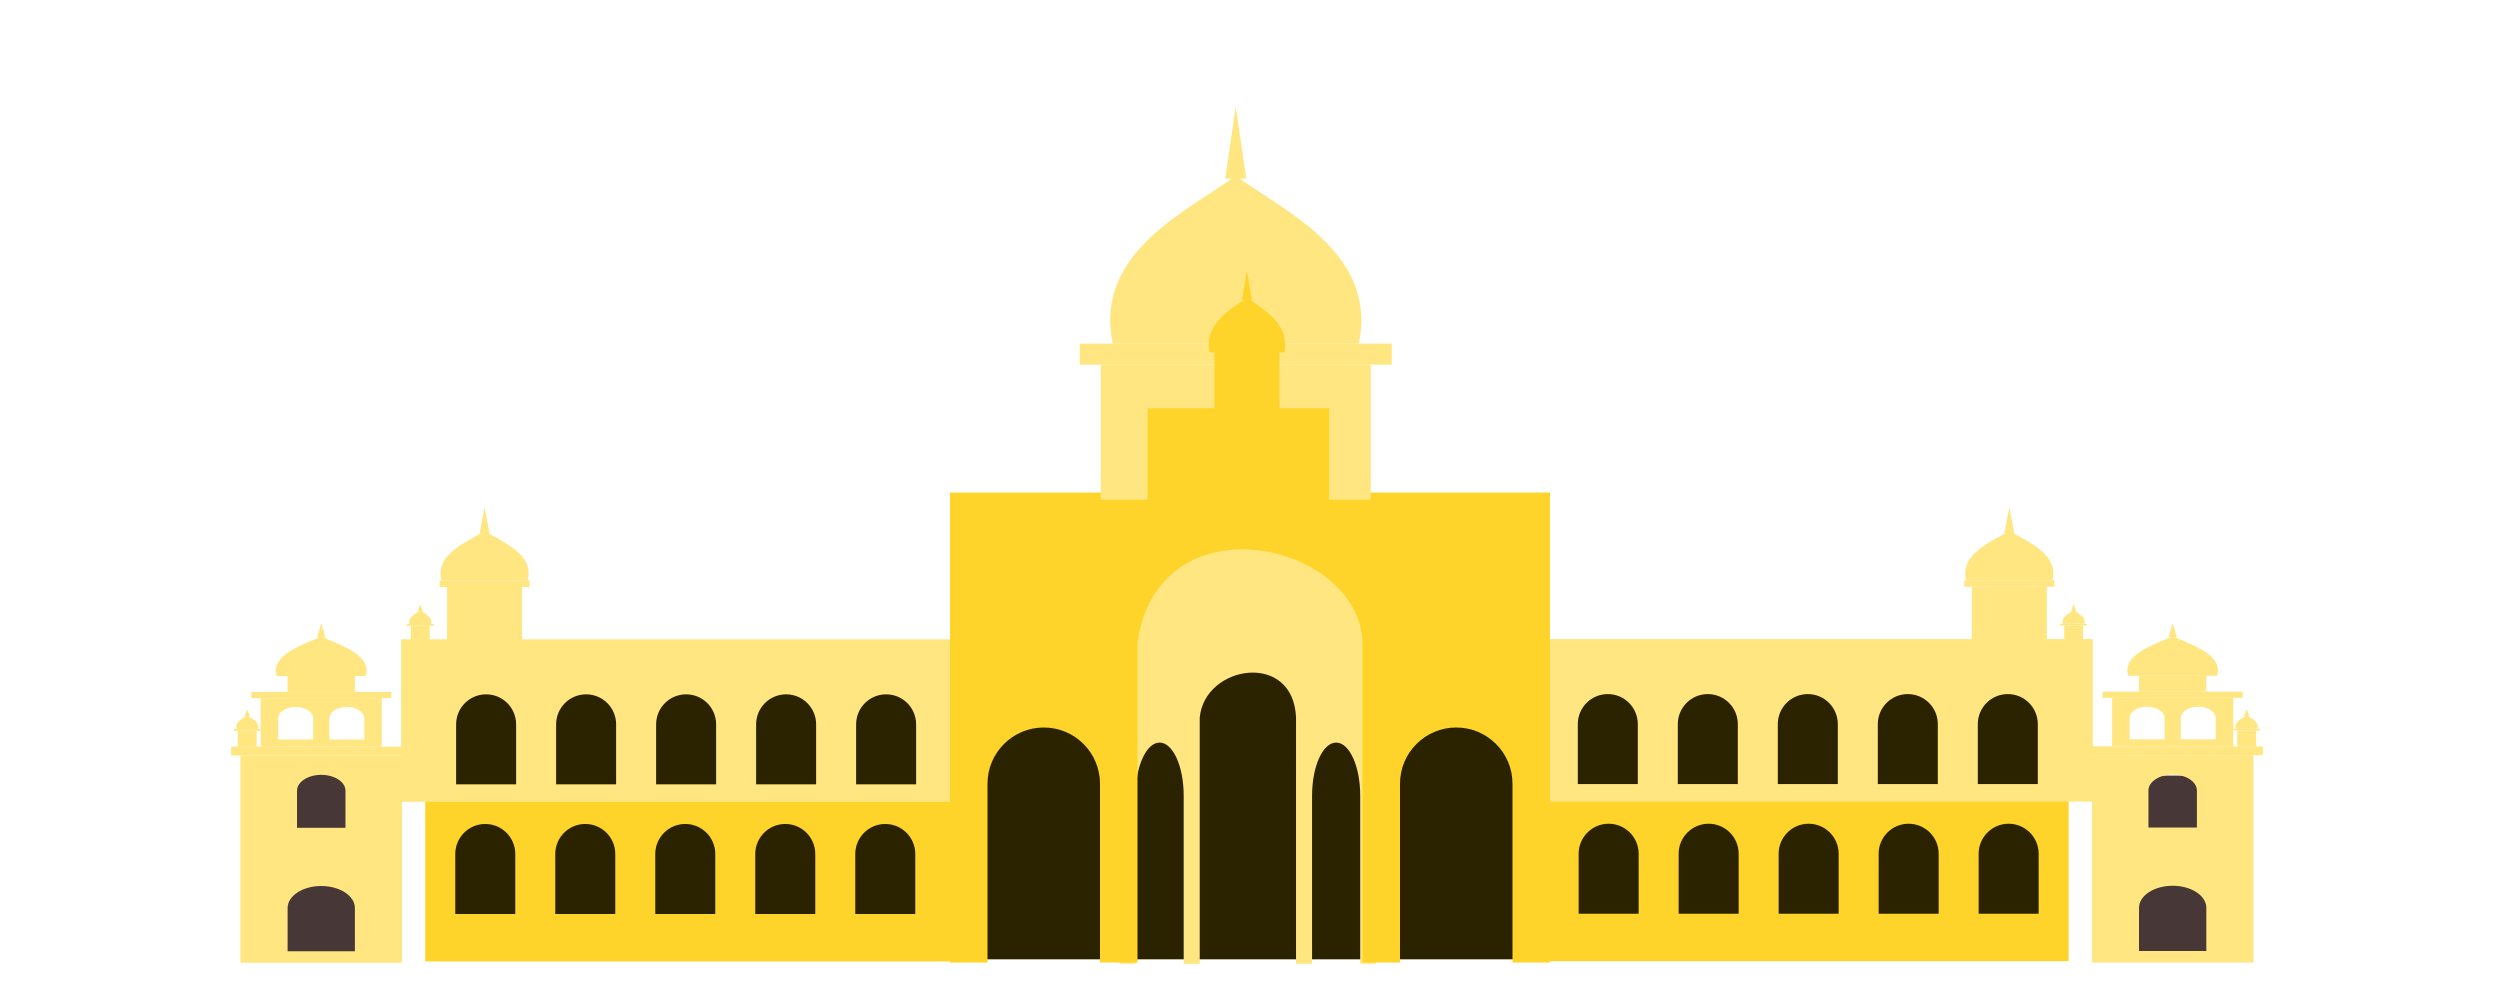
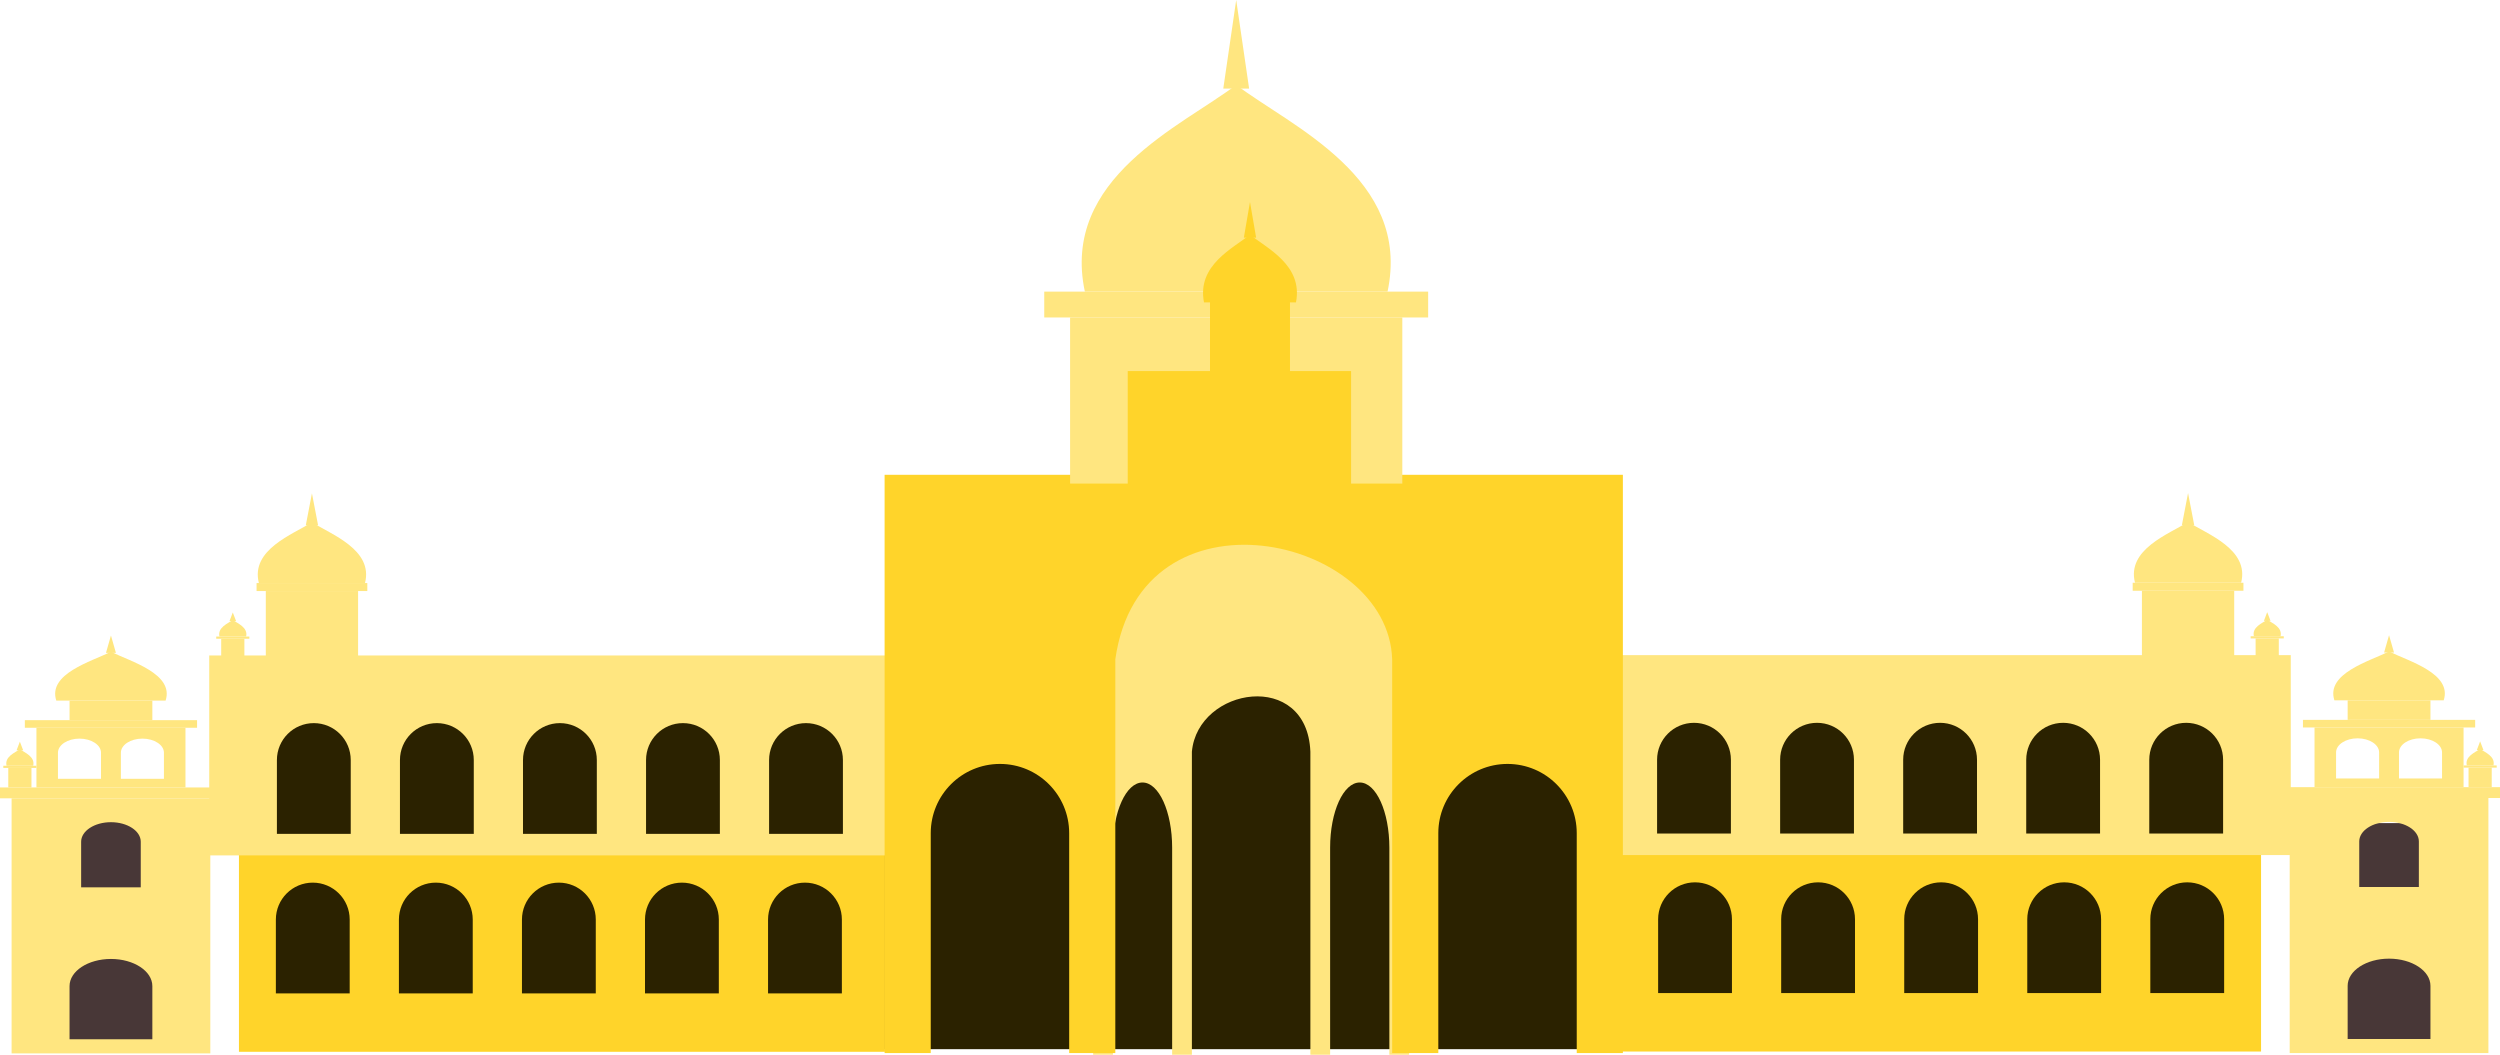
- <svg xmlns="http://www.w3.org/2000/svg" viewBox="0 0 1000 400" width="1000" height="400" version="1.1" id="svg1701">
+ <svg xmlns="http://www.w3.org/2000/svg" viewBox="0 0 812.703 342.864" width="812.703" height="342.864" version="1.1" id="svg1701">
  <defs id="defs1705" />
-   <g fill="#8f5f3f" fill-rule="evenodd" id="g1699">
+   <g fill="#8f5f3f" fill-rule="evenodd" id="g1699" transform="translate(-92.4322,-42.66102)">
    <path d="M 180.273,262.771 H 817.963 V 383.727 H 180.273 Z" id="path1575-5" style="fill:#2b2200;stroke-width:1" />
    <path d="m 152.403,308.553 v 74.439 h -45.04 v -74.439 z" id="path1575-5-6" style="fill:#483737;stroke-width:1" />
    <path d="m 895.401,310.238 v 74.439 h -45.04 v -74.439 z" id="path1575-5-6-0" style="fill:#483737;stroke-width:1" />
    <path d="M 901.367,302.08 H 836.768 V 385 h 64.599 z m -18.841,78.333 v -17.29 c 0,-4.872 -6.025,-8.821 -13.458,-8.821 -7.433,0 -13.458,3.949 -13.458,8.821 v 17.29 z m -3.768,-49.399 v -14.82 c 0,-3.508 -4.338,-6.351 -9.69,-6.351 -5.352,0 -9.69,2.844 -9.69,6.351 v 14.82 z" id="path1577" style="fill:#ffe680;stroke-width:1" />
    <path d="M 905.136,298.552 H 833 v 3.529 h 72.136 z" id="path1581" style="fill:#ffe680;stroke-width:1" />
    <path d="m 897.061,276.675 h -55.986 v 2.47 h 55.986 z" id="path1585" style="fill:#ffe680;stroke-width:1" />
    <path d="m 882.526,270.324 h -26.916 v 6.351 h 26.916 z" id="path1589" style="fill:#ffe680;stroke-width:1" />
    <path d="m 886.833,270.324 c 2.842,-8.733 -11.369,-12.703 -17.765,-15.878 -6.395,3.176 -20.607,7.145 -17.765,15.878 z" id="path1593" style="fill:#ffe680;stroke-width:1" />
    <path d="m 870.683,254.798 -1.615,-5.646 -1.615,5.646 z" id="path1597" style="fill:#ffe680;stroke-width:1" />
    <path d="m 893.292,279.145 h -48.449 v 19.407 h 48.449 z m -6.998,16.584 v -8.468 a 6.998,4.587 0 0 0 -13.996,0 v 8.468 z m -20.456,0 v -8.468 a 6.998,4.587 0 0 0 -13.996,0 v 8.468 z" id="path1601" style="fill:#ffe680;stroke-width:1" />
    <path d="m 902.444,292.2 h -7.537 v 6.351 h 7.537 z" id="path1605" style="fill:#ffe680;stroke-width:1" />
    <path d="m 904.059,291.495 h -10.767 v 0.706 h 10.767 z" id="path1609" style="fill:#ffe680;stroke-width:1" />
    <path d="m 903.009,291.495 c 0.693,-2.95 -2.773,-4.291 -4.334,-5.363 -1.56,1.073 -5.027,2.413 -4.334,5.363 z" id="path1613" style="fill:#ffe680;stroke-width:1" />
    <path d="m 899.752,286.484 -1.077,-2.823 -1.077,2.823 z" id="path1617" style="fill:#ffe680;stroke-width:1" />
    <path d="m 833.228,250.2 h -7.537 v 6.351 h 7.537 z" id="path1621" style="fill:#ffe680;stroke-width:1" />
    <path d="m 834.843,249.495 h -10.767 v 0.706 h 10.767 z" id="path1625" style="fill:#ffe680;stroke-width:1" />
    <path d="m 833.793,249.495 c 0.693,-2.95 -2.773,-4.291 -4.334,-5.363 -1.56,1.073 -5.027,2.413 -4.334,5.363 z" id="path1629" style="fill:#ffe680;stroke-width:1" />
    <path d="m 830.537,244.484 -1.077,-2.823 -1.077,2.823 z" id="path1633" style="fill:#ffe680;stroke-width:1" />
    <path d="m 827.458,319.492 h -210 v 65 h 210 z m -12,46 v -24 c 0,-6.627 -5.373,-12 -12,-12 -6.627,0 -12,5.373 -12,12 v 24 z m -40,0 v -24 c 0,-6.627 -5.373,-12 -12,-12 -6.627,0 -12,5.373 -12,12 v 24 z m -40,0 v -24 c 0,-6.627 -5.373,-12 -12,-12 -6.627,0 -12,5.373 -12,12 v 24 z m -40,0 v -24 c 0,-6.627 -5.373,-12 -12,-12 -6.627,0 -12,5.373 -12,12 v 24 z m -40,0 v -24 c 0,-6.627 -5.373,-12 -12,-12 -6.627,0 -12,5.373 -12,12 v 24 z" id="path1637" style="fill:#ffd42a;fill-opacity:1" />
    <path d="m 837.119,255.636 h -220 v 65 h 220 z m -22,58 v -24 c 0,-6.627 -5.373,-12 -12,-12 -6.627,0 -12,5.373 -12,12 v 24 z m -40,0 v -24 c 0,-6.627 -5.373,-12 -12,-12 -6.627,0 -12,5.373 -12,12 v 24 z m -40,0 v -24 c 0,-6.627 -5.373,-12 -12,-12 -6.627,0 -12,5.373 -12,12 v 24 z m -40,0 v -24 c 0,-6.627 -5.373,-12 -12,-12 -6.627,0 -12,5.373 -12,12 v 24 z m -40,0 v -24 c 0,-6.627 -5.373,-12 -12,-12 -6.627,0 -12,5.373 -12,12 v 24 z" id="path1637-2" style="fill:#ffe680" />
    <path d="m 818.729,234.702 h -30 v 23.4 h 30 z" id="path1645" style="fill:#ffe680" />
    <path d="m 821.729,232.102 h -36 v 2.6 h 36 z" id="path1649" style="fill:#ffe680" />
    <path d="m 820.979,232.102 c 2.76,-10.868 -11.04,-15.808 -17.25,-19.76 -6.21,3.952 -20.01,8.892 -17.25,19.76 z" id="path1653" style="fill:#ffe680" />
    <path d="m 805.729,213.342 -2,-10.4 -2,10.4 z" id="path1657" style="fill:#ffe680" />
    <path d="m 96.2,302.177 h 64.599 v 82.92 H 96.2 Z m 18.841,78.333 v -17.29 c 0,-4.872 6.025,-8.821 13.458,-8.821 7.433,0 13.458,3.949 13.458,8.821 v 17.29 z m 3.768,-49.399 v -14.82 c 0,-3.508 4.338,-6.351 9.69,-6.351 5.352,0 9.69,2.844 9.69,6.351 v 14.82 z" id="path1577-4" style="fill:#ffe680;stroke-width:1" />
    <path d="m 92.432,298.649 h 72.136 v 3.529 H 92.432 Z" id="path1581-8" style="fill:#ffe680;stroke-width:1" />
    <path d="m 100.507,276.772 h 55.986 v 2.47 h -55.986 z" id="path1585-0" style="fill:#ffe680;stroke-width:1" />
    <path d="m 115.042,270.421 h 26.916 v 6.351 h -26.916 z" id="path1589-7" style="fill:#ffe680;stroke-width:1" />
    <path d="m 110.735,270.421 c -2.842,-8.733 11.369,-12.703 17.765,-15.878 6.395,3.176 20.607,7.145 17.765,15.878 z" id="path1593-9" style="fill:#ffe680;stroke-width:1" />
    <path d="m 126.885,254.895 1.615,-5.646 1.615,5.646 z" id="path1597-6" style="fill:#ffe680;stroke-width:1" />
    <path d="m 104.275,279.242 h 48.449 v 19.407 h -48.449 z m 6.998,16.584 v -8.468 a 6.998,4.587 0 0 1 13.996,0 v 8.468 z m 20.456,0 v -8.468 a 6.998,4.587 0 0 1 13.996,0 v 8.468 z" id="path1601-5" style="fill:#ffe680;stroke-width:1" />
    <path d="m 95.124,292.297 h 7.537 v 6.351 h -7.537 z" id="path1605-8" style="fill:#ffe680;stroke-width:1" />
    <path d="m 93.509,291.592 h 10.767 v 0.706 H 93.509 Z" id="path1609-2" style="fill:#ffe680;stroke-width:1" />
    <path d="m 94.559,291.592 c -0.693,-2.95 2.773,-4.291 4.334,-5.363 1.56,1.073 5.027,2.413 4.334,5.363 z" id="path1613-1" style="fill:#ffe680;stroke-width:1" />
    <path d="m 97.815,286.581 1.077,-2.823 1.077,2.823 z" id="path1617-9" style="fill:#ffe680;stroke-width:1" />
    <path d="m 164.34,250.297 h 7.537 v 6.351 h -7.537 z" id="path1621-9" style="fill:#ffe680;stroke-width:1" />
    <path d="m 162.725,249.592 h 10.767 v 0.706 h -10.767 z" id="path1625-9" style="fill:#ffe680;stroke-width:1" />
    <path d="m 163.774,249.592 c -0.693,-2.95 2.773,-4.291 4.334,-5.363 1.56,1.073 5.027,2.413 4.334,5.363 z" id="path1629-4" style="fill:#ffe680;stroke-width:1" />
    <path d="m 167.031,244.581 1.077,-2.823 1.077,2.823 z" id="path1633-1" style="fill:#ffe680;stroke-width:1" />
    <path d="m 170.11,319.588 h 210 v 65 h -210 z m 12,46 v -24 c 0,-6.627 5.373,-12 12,-12 6.627,0 12,5.373 12,12 v 24 z m 40,0 v -24 c 0,-6.627 5.373,-12 12,-12 6.627,0 12,5.373 12,12 v 24 z m 40,0 v -24 c 0,-6.627 5.373,-12 12,-12 6.627,0 12,5.373 12,12 v 24 z m 40,0 v -24 c 0,-6.627 5.373,-12 12,-12 6.627,0 12,5.373 12,12 v 24 z m 40,0 v -24 c 0,-6.627 5.373,-12 12,-12 6.627,0 12,5.373 12,12 v 24 z" id="path1637-9" style="fill:#ffd42a;fill-opacity:1" />
    <path d="m 160.449,255.733 h 220 v 65 h -220 z m 22,58 v -24 c 0,-6.627 5.373,-12 12,-12 6.627,0 12,5.373 12,12 v 24 z m 40,0 v -24 c 0,-6.627 5.373,-12 12,-12 6.627,0 12,5.373 12,12 v 24 z m 40,0 v -24 c 0,-6.627 5.373,-12 12,-12 6.627,0 12,5.373 12,12 v 24 z m 40,0 v -24 c 0,-6.627 5.373,-12 12,-12 6.627,0 12,5.373 12,12 v 24 z m 40,0 v -24 c 0,-6.627 5.373,-12 12,-12 6.627,0 12,5.373 12,12 v 24 z" id="path1637-2-1" style="fill:#ffe680" />
    <path d="m 178.839,234.799 h 30 v 23.4 h -30 z" id="path1645-0" style="fill:#ffe680" />
    <path d="m 175.839,232.199 h 36 v 2.6 h -36 z" id="path1649-4" style="fill:#ffe680" />
    <path d="m 176.589,232.199 c -2.76,-10.868 11.04,-15.808 17.25,-19.76 6.21,3.952 20.01,8.892 17.25,19.76 z" id="path1653-9" style="fill:#ffe680" />
    <path d="m 191.839,213.439 2,-10.4 2,10.4 z" id="path1657-6" style="fill:#ffe680" />
    <path d="M 447.797,208.542 H 550.508 V 385.525 H 447.797 Z m 6.419,176.983 v -67.31 c 0,-11.698 4.311,-21.181 9.629,-21.181 5.318,0 9.629,9.483 9.629,21.181 v 67.31 z m 25.678,0 v -98.499 c 1.907,-21.025 37.458,-26.777 38.517,0 v 98.499 z m 44.936,0 v -67.31 c 0,-11.698 4.311,-21.181 9.629,-21.181 5.318,0 9.629,9.483 9.629,21.181 v 67.31 z" id="path1667-2" style="fill:#ffe680;fill-opacity:1;stroke-width:1" />
    <path d="M 380,197 H 620 V 385 H 380 Z m 15,188 v -71.5 c 0,-12.426 10.074,-22.5 22.5,-22.5 12.426,0 22.5,10.074 22.5,22.5 V 385 Z m 60,0 V 257 c 8.215,-58.229 88.765,-40.28 90,0 v 128 z m 105,0 v -71.5 c 0,-12.426 10.074,-22.5 22.5,-22.5 12.426,0 22.5,10.074 22.5,22.5 V 385 Z" id="path1667" style="fill:#ffd42a;fill-opacity:1" />
    <path d="m 431.898,137.461 h 124.8 v 8.4 h -124.8 z" id="path1673" style="fill:#ffe680;stroke-width:1" />
    <path d="m 445.098,137.461 c -7.872,-36.96 31.488,-53.76 49.2,-67.2 17.712,13.44 57.072,30.24 49.2,67.2 z" id="path1675" style="fill:#ffe680;stroke-width:1" />
    <path d="m 490.098,71.461 4.2,-28.8 4.2,28.8 z" id="path1677" style="fill:#ffe680;stroke-width:1" />
    <path d="m 440.298,145.861 h 108 v 54 h -108 z" id="path1679" style="fill:#ffe680;stroke-width:1" />
    <path d="m 485.78,139.866 h 26 v 26.1 h -26 z" id="path1681" style="fill:#ffd42a" />
    <path d="m 459.034,163.289 h 72.61 v 38.812 h -72.61 z" id="path1681-3" style="fill:#ffd42a;stroke-width:1" />
    <path d="m 483.83,140.966 c -2.392,-12.122 9.568,-17.632 14.95,-22.04 5.382,4.408 17.342,9.918 14.95,22.04 z" id="path1685" style="fill:#ffd42a" />
    <path d="m 496.78,119.926 2,-11.6 2,11.6 z" id="path1687" style="fill:#ffd42a" />
  </g>
</svg>
